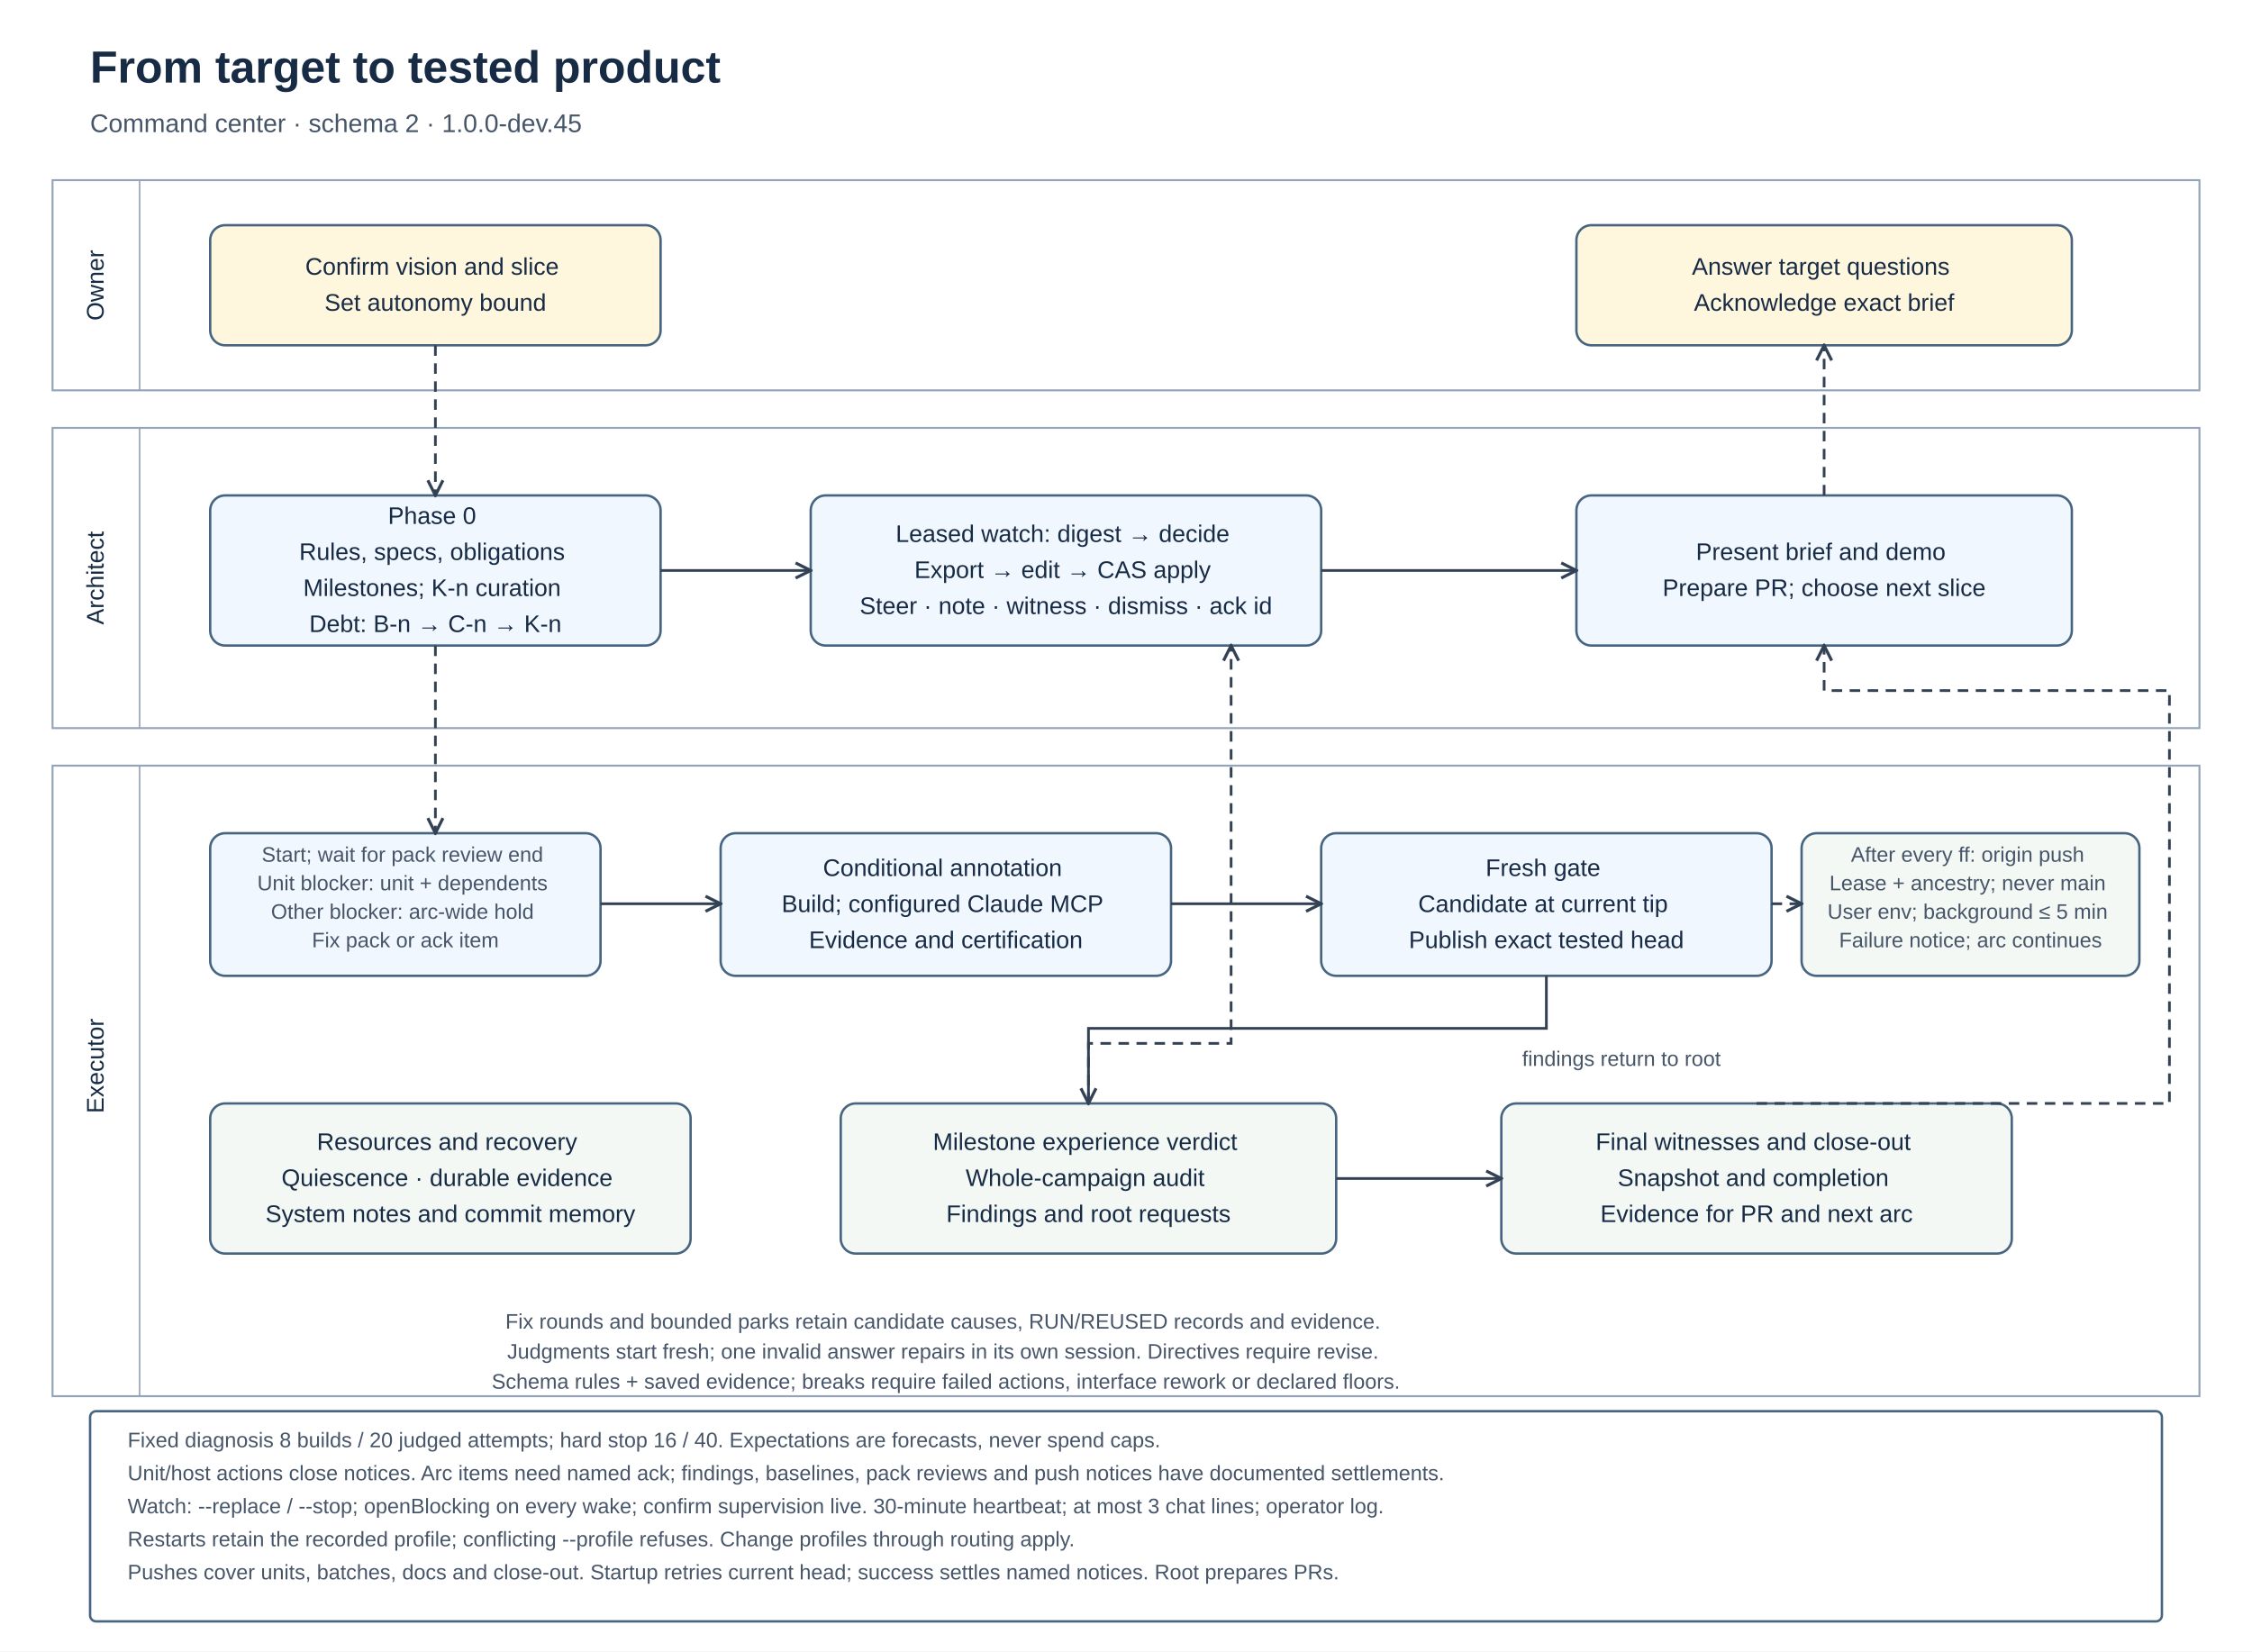
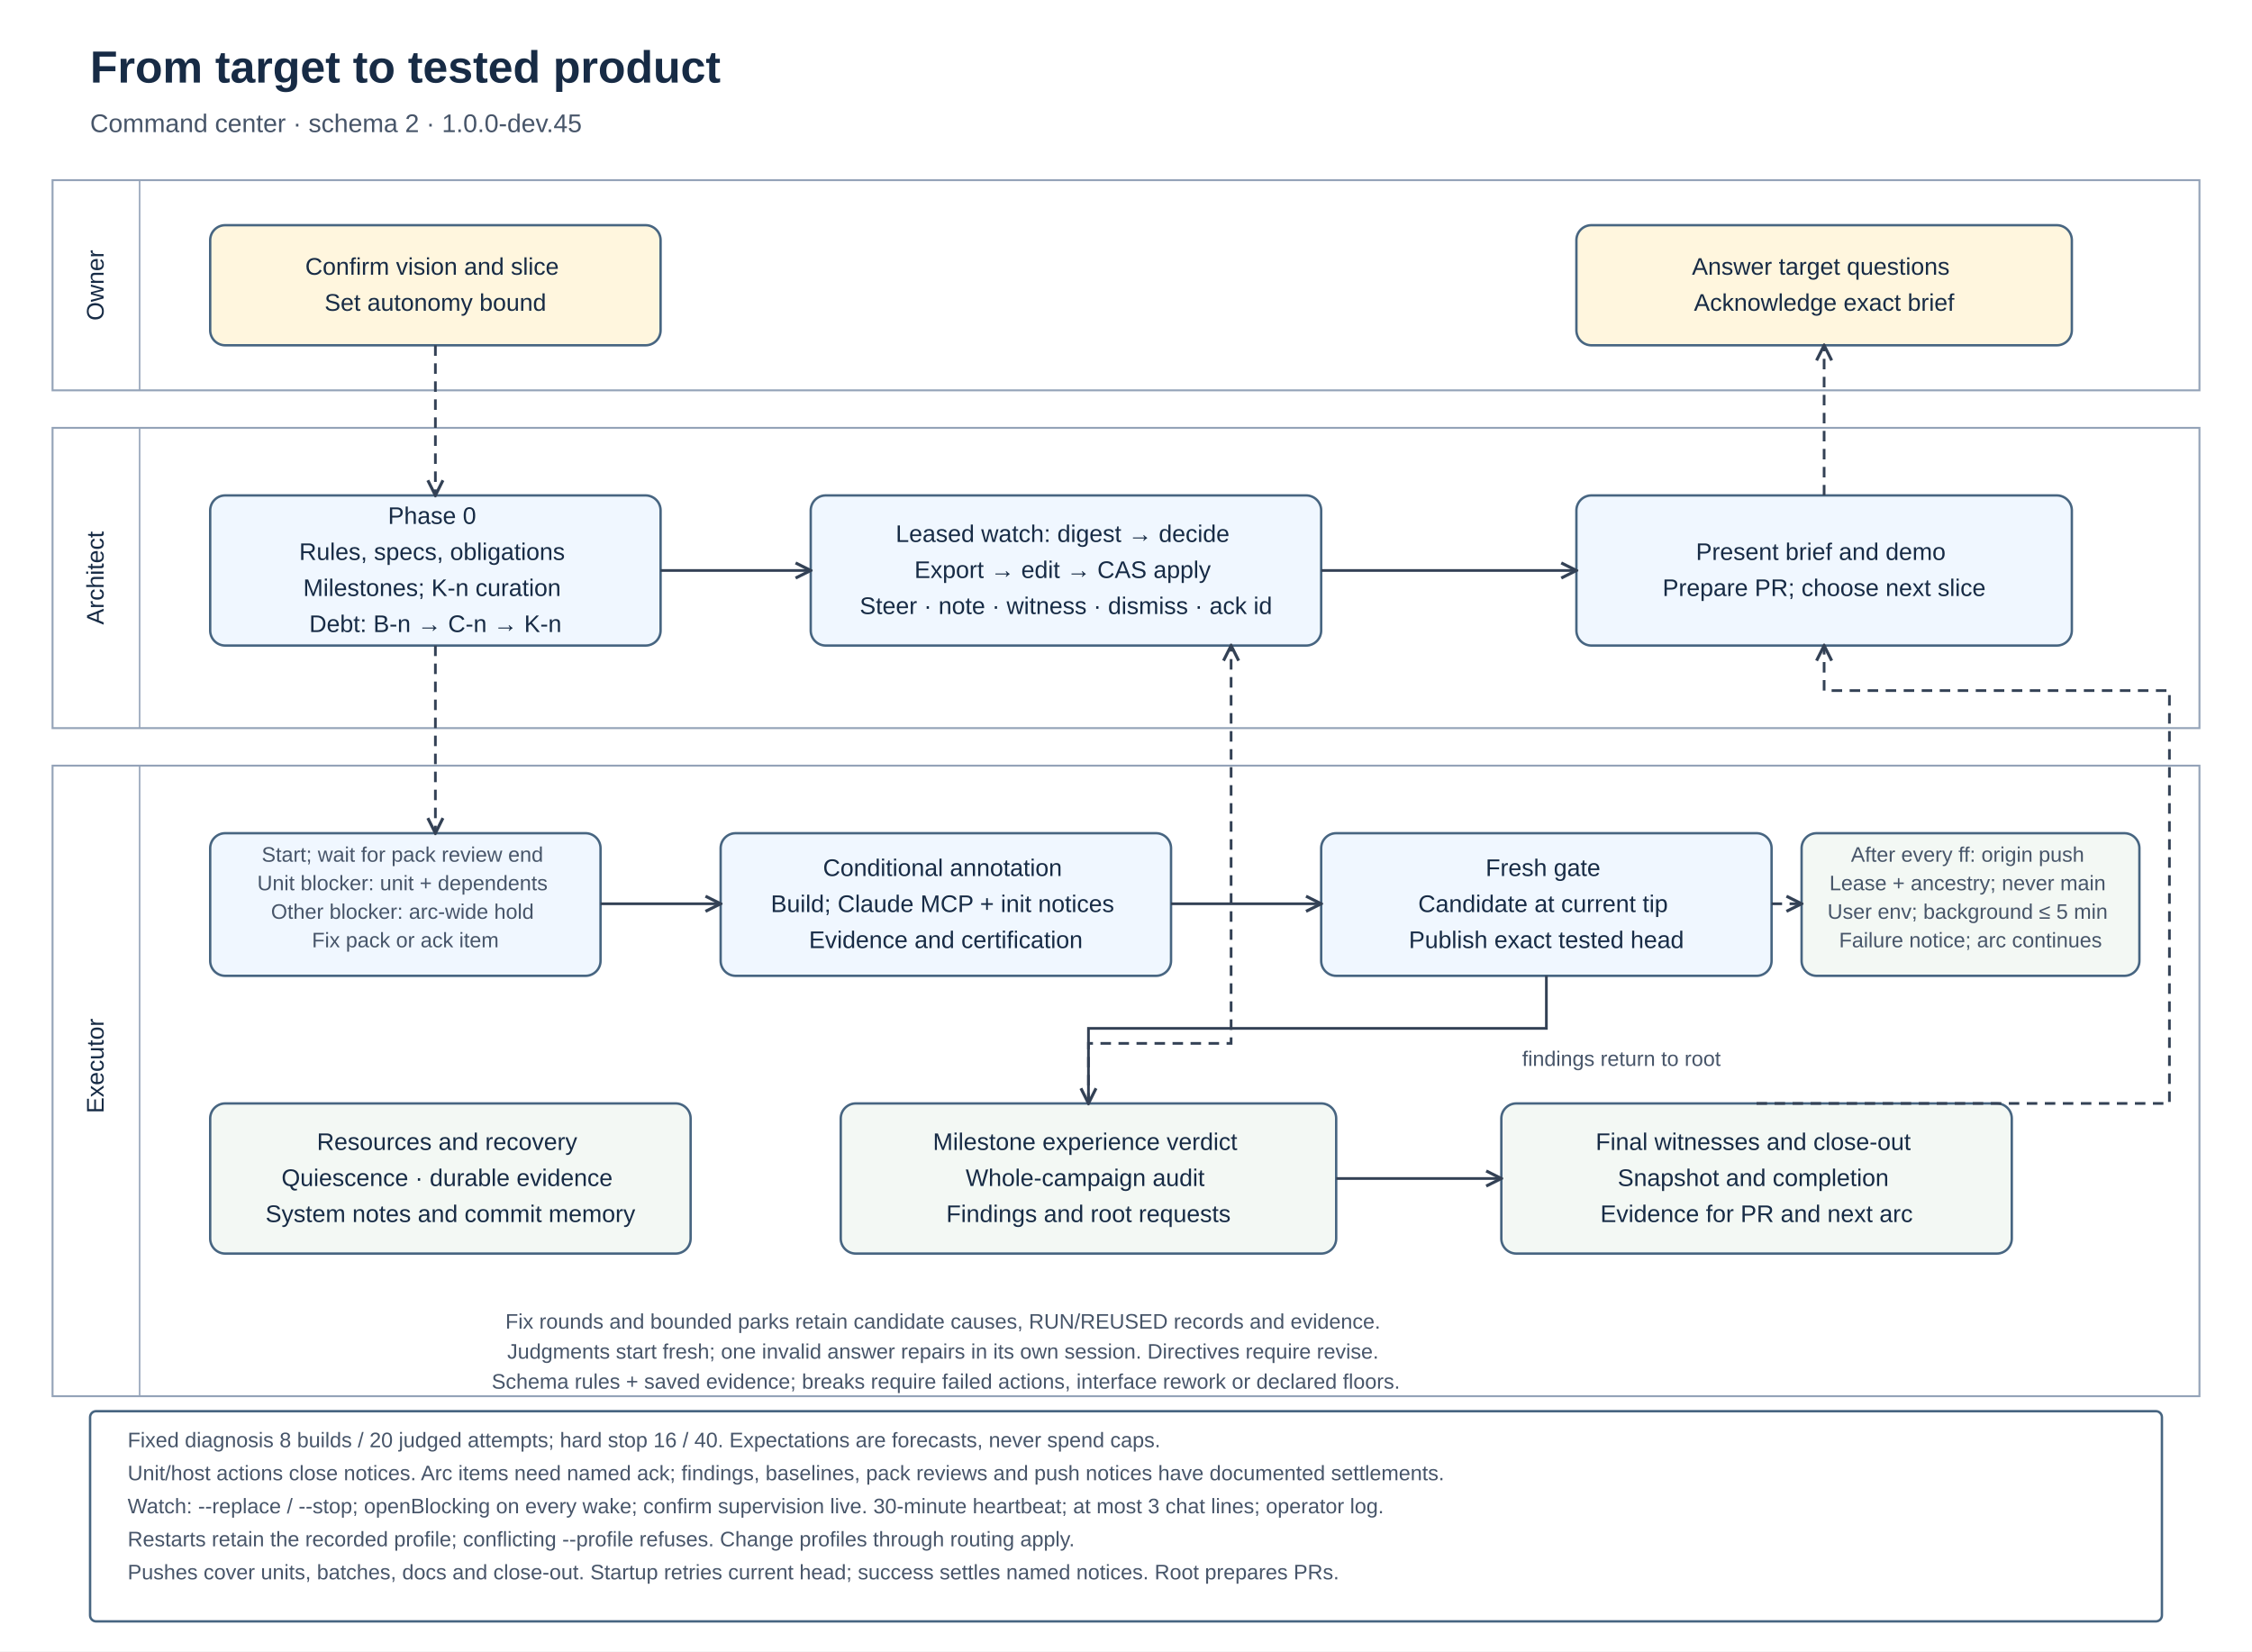
<svg xmlns="http://www.w3.org/2000/svg" width="1500" height="1100" viewBox="0 0 1500 1100" role="img" aria-labelledby="title desc">
  <defs>
    <marker id="arrow" viewBox="0 0 10 10" refX="9" refY="5" markerWidth="7" markerHeight="7" orient="auto-start-reverse">
      <path d="M 1 1 L 9 5 L 1 9" fill="none" stroke="#334155" stroke-width="1.6" />
    </marker>
  </defs>
  <style>text{font-family:Arial,Helvetica,sans-serif;fill:#172b45} .title{font-size:30px;font-weight:700}.sub{font-size:17px;fill:#475569}.label{font-size:16px}.small{font-size:14px;fill:#475569}.task{stroke:#476581;stroke-width:1.6}.edge{fill:none;stroke:#334155;stroke-width:1.8;marker-end:url(#arrow)}.msg{stroke-dasharray:7 5}.pool{fill:#fff;stroke:#94a3b8;stroke-width:1.3}</style>
  <rect width="1500" height="1100" fill="#fff" />
  <text x="60" y="55" class="title" text-anchor="start">
    <tspan x="60" dy="0">From target to tested product</tspan>
  </text>
  <text x="60" y="88" class="sub" text-anchor="start">
    <tspan x="60" dy="0">Command center · schema 2 · 1.0.0-dev.45</tspan>
  </text>
  <rect x="35" y="120" width="1430" height="140" class="pool" />
  <path d="M93 120V260" stroke="#94a3b8" />
  <text transform="translate(69 190.0) rotate(-90)" text-anchor="middle" class="label">Owner</text>
  <rect x="35" y="285" width="1430" height="200" class="pool" />
  <path d="M93 285V485" stroke="#94a3b8" />
  <text transform="translate(69 385.0) rotate(-90)" text-anchor="middle" class="label">Architect</text>
  <rect x="35" y="510" width="1430" height="420" class="pool" />
  <path d="M93 510V930" stroke="#94a3b8" />
  <text transform="translate(69 710.0) rotate(-90)" text-anchor="middle" class="label">Executor</text>
  <rect x="140" y="150" width="300" height="80" rx="10" fill="#fff6de" class="task" />
  <text x="290.0" y="183.0" class="label" text-anchor="middle">
    <tspan x="290.0" dy="0">Confirm vision and slice</tspan>
    <tspan x="290.0" dy="24">Set autonomy bound</tspan>
  </text>
  <rect x="1050" y="150" width="330" height="80" rx="10" fill="#fff6de" class="task" />
  <text x="1215.0" y="183.0" class="label" text-anchor="middle">
    <tspan x="1215.0" dy="0">Answer target questions</tspan>
    <tspan x="1215.0" dy="24">Acknowledge exact brief</tspan>
  </text>
  <rect x="140" y="330" width="300" height="100" rx="10" fill="#f0f7ff" class="task" />
  <text x="290.0" y="349.0" class="label" text-anchor="middle">
    <tspan x="290.0" dy="0">Phase 0</tspan>
    <tspan x="290.0" dy="24">Rules, specs, obligations</tspan>
    <tspan x="290.0" dy="24">Milestones; K-n curation</tspan>
    <tspan x="290.0" dy="24">Debt: B-n → C-n → K-n</tspan>
  </text>
  <rect x="540" y="330" width="340" height="100" rx="10" fill="#f0f7ff" class="task" />
  <text x="710.0" y="361.0" class="label" text-anchor="middle">
    <tspan x="710.0" dy="0">Leased watch: digest → decide</tspan>
    <tspan x="710.0" dy="24">Export → edit → CAS apply</tspan>
    <tspan x="710.0" dy="24">Steer · note · witness · dismiss · ack id</tspan>
  </text>
  <rect x="1050" y="330" width="330" height="100" rx="10" fill="#f0f7ff" class="task" />
  <text x="1215.0" y="373.0" class="label" text-anchor="middle">
    <tspan x="1215.0" dy="0">Present brief and demo</tspan>
    <tspan x="1215.0" dy="24">Prepare PR; choose next slice</tspan>
  </text>
  <polyline points="290,230 290,330" class="edge msg" />
  <polyline points="1215,330 1215,230" class="edge msg" />
  <polyline points="440,380 540,380" class="edge" />
  <polyline points="880,380 1050,380" class="edge" />
  <rect x="140" y="555" width="260" height="95" rx="10" fill="#f0f7ff" class="task" />
  <text x="270.0" y="574" class="small" text-anchor="middle">
    <tspan x="270.0" dy="0">Start; wait for pack review end</tspan>
    <tspan x="270.0" dy="19">Unit blocker: unit + dependents</tspan>
    <tspan x="270.0" dy="19">Other blocker: arc-wide hold</tspan>
    <tspan x="270.0" dy="19">Fix pack or ack item</tspan>
  </text>
  <rect x="480" y="555" width="300" height="95" rx="10" fill="#f0f7ff" class="task" />
  <text x="630.0" y="583.5" class="label" text-anchor="middle">
    <tspan x="630.0" dy="0">Conditional annotation</tspan>
-     <tspan x="630.0" dy="24">Build; configured Claude MCP</tspan>
+     <tspan x="630.0" dy="24">Build; Claude MCP + init notices</tspan>
    <tspan x="630.0" dy="24">Evidence and certification</tspan>
  </text>
  <rect x="880" y="555" width="300" height="95" rx="10" fill="#f0f7ff" class="task" />
  <text x="1030.0" y="583.5" class="label" text-anchor="middle">
    <tspan x="1030.0" dy="0">Fresh gate</tspan>
    <tspan x="1030.0" dy="24">Candidate at current tip</tspan>
    <tspan x="1030.0" dy="24">Publish exact tested head</tspan>
  </text>
  <rect x="1200" y="555" width="225" height="95" rx="10" fill="#f3f8f4" class="task" />
  <text x="1312.5" y="574" class="small" text-anchor="middle">
    <tspan x="1312.5" dy="0">After every ff: origin push</tspan>
    <tspan x="1312.5" dy="19">Lease + ancestry; never main</tspan>
    <tspan x="1312.5" dy="19">User env; background ≤ 5 min</tspan>
    <tspan x="1312.5" dy="19">Failure notice; arc continues</tspan>
  </text>
  <polyline points="1180,602 1200,602" class="edge msg" />
  <polyline points="290,430 290,555" class="edge msg" />
  <polyline points="400,602 480,602" class="edge" />
  <polyline points="780,602 880,602" class="edge" />
  <rect x="140" y="735" width="320" height="100" rx="10" fill="#f3f8f4" class="task" />
  <text x="300.0" y="766.0" class="label" text-anchor="middle">
    <tspan x="300.0" dy="0">Resources and recovery</tspan>
    <tspan x="300.0" dy="24">Quiescence · durable evidence</tspan>
    <tspan x="300.0" dy="24">System notes and commit memory</tspan>
  </text>
  <rect x="560" y="735" width="330" height="100" rx="10" fill="#f3f8f4" class="task" />
  <text x="725.0" y="766.0" class="label" text-anchor="middle">
    <tspan x="725.0" dy="0">Milestone experience verdict</tspan>
    <tspan x="725.0" dy="24">Whole-campaign audit</tspan>
    <tspan x="725.0" dy="24">Findings and root requests</tspan>
  </text>
  <rect x="1000" y="735" width="340" height="100" rx="10" fill="#f3f8f4" class="task" />
  <text x="1170.0" y="766.0" class="label" text-anchor="middle">
    <tspan x="1170.0" dy="0">Final witnesses and close-out</tspan>
    <tspan x="1170.0" dy="24">Snapshot and completion</tspan>
    <tspan x="1170.0" dy="24">Evidence for PR and next arc</tspan>
  </text>
  <polyline points="1030,650 1030,685 725,685 725,735" class="edge" />
  <polyline points="890,785 1000,785" class="edge" />
  <polyline points="1170,735 1445,735 1445,460 1215,460 1215,430" class="edge msg" />
  <polyline points="725,735 725,695 820,695 820,430" class="edge msg" />
  <text x="1080" y="710" class="small" text-anchor="middle">
    <tspan x="1080" dy="0">findings return to root</tspan>
  </text>
  <text x="630" y="885" class="small" text-anchor="middle">
    <tspan x="630" dy="0">Fix rounds and bounded parks retain candidate causes, RUN/REUSED records and evidence.</tspan>
    <tspan x="630" dy="20">Judgments start fresh; one invalid answer repairs in its own session. Directives require revise.</tspan>
    <tspan x="630" dy="20">Schema rules + saved evidence; breaks require failed actions, interface rework or declared floors.</tspan>
  </text>
  <rect x="60" y="940" width="1380" height="140" rx="4" fill="#fff" class="task" />
  <text x="85" y="964" class="small" text-anchor="start">
    <tspan x="85" dy="0">Fixed diagnosis 8 builds / 20 judged attempts; hard stop 16 / 40. Expectations are forecasts, never spend caps.</tspan>
    <tspan x="85" dy="22">Unit/host actions close notices. Arc items need named ack; findings, baselines, pack reviews and push notices have documented settlements.</tspan>
    <tspan x="85" dy="22">Watch: --replace / --stop; openBlocking on every wake; confirm supervision live. 30-minute heartbeat; at most 3 chat lines; operator log.</tspan>
    <tspan x="85" dy="22">Restarts retain the recorded profile; conflicting --profile refuses. Change profiles through routing apply.</tspan>
    <tspan x="85" dy="22">Pushes cover units, batches, docs and close-out. Startup retries current head; success settles named notices. Root prepares PRs.</tspan>
  </text>
</svg>
